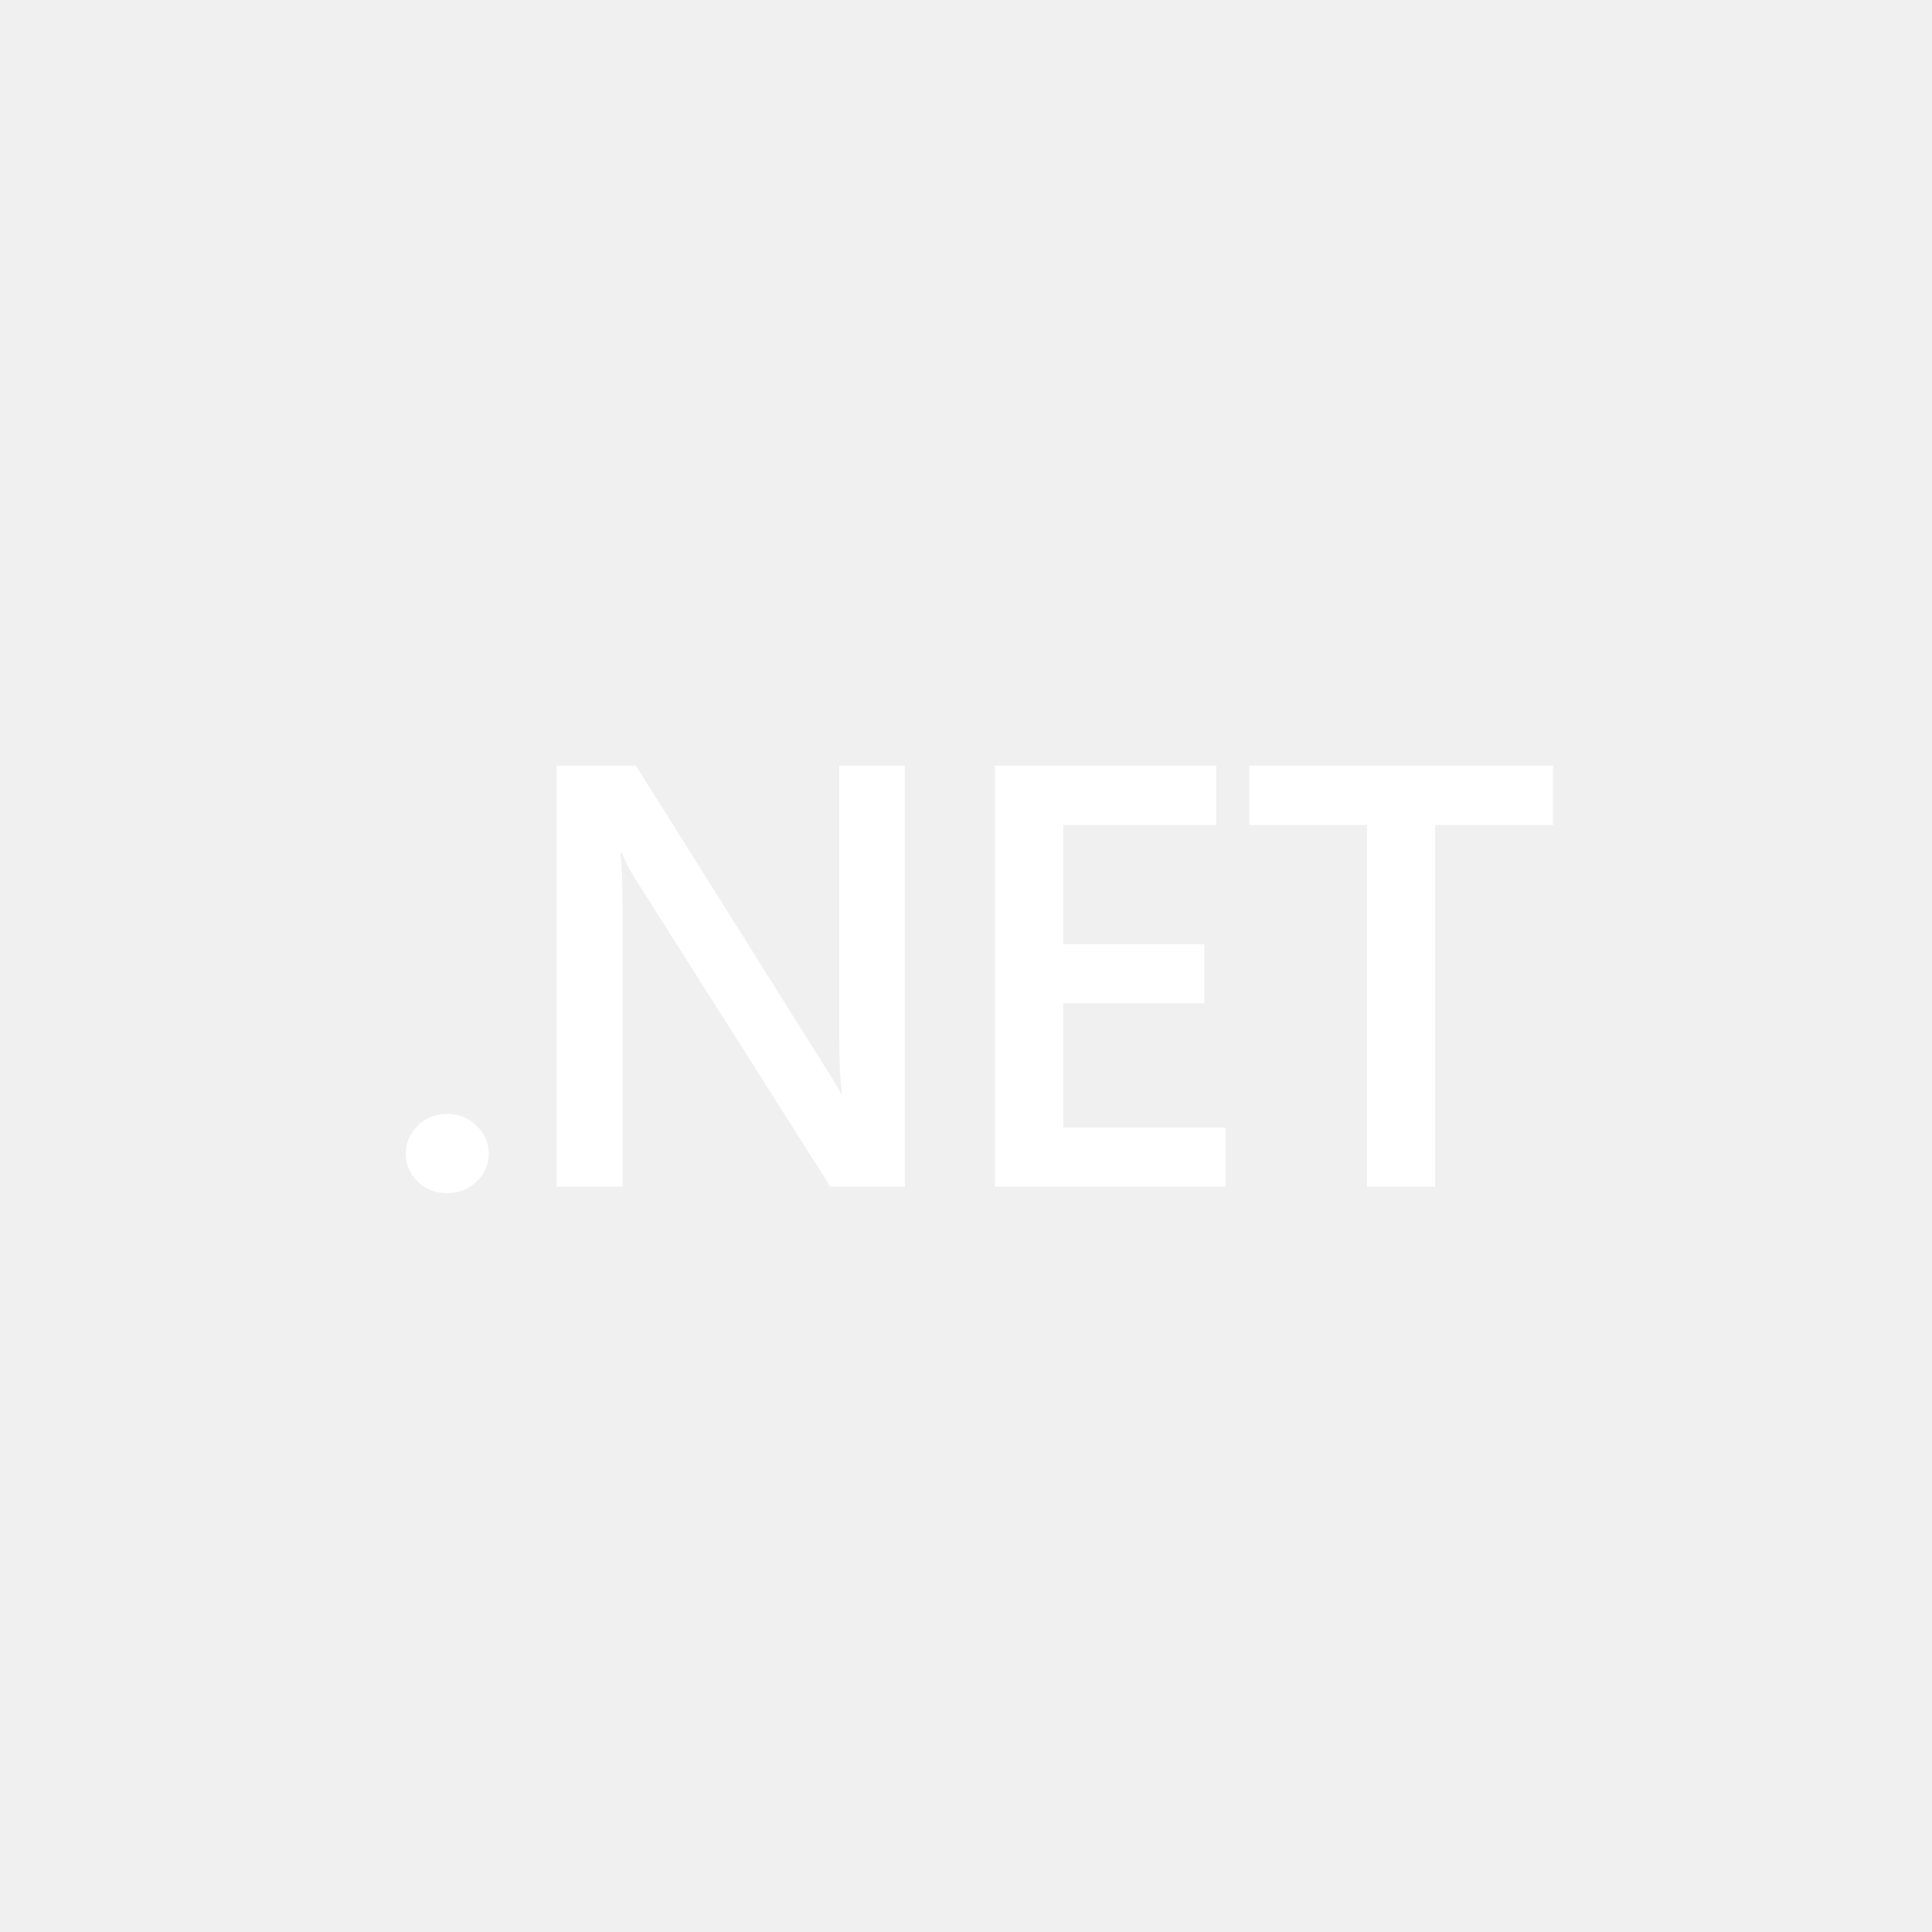
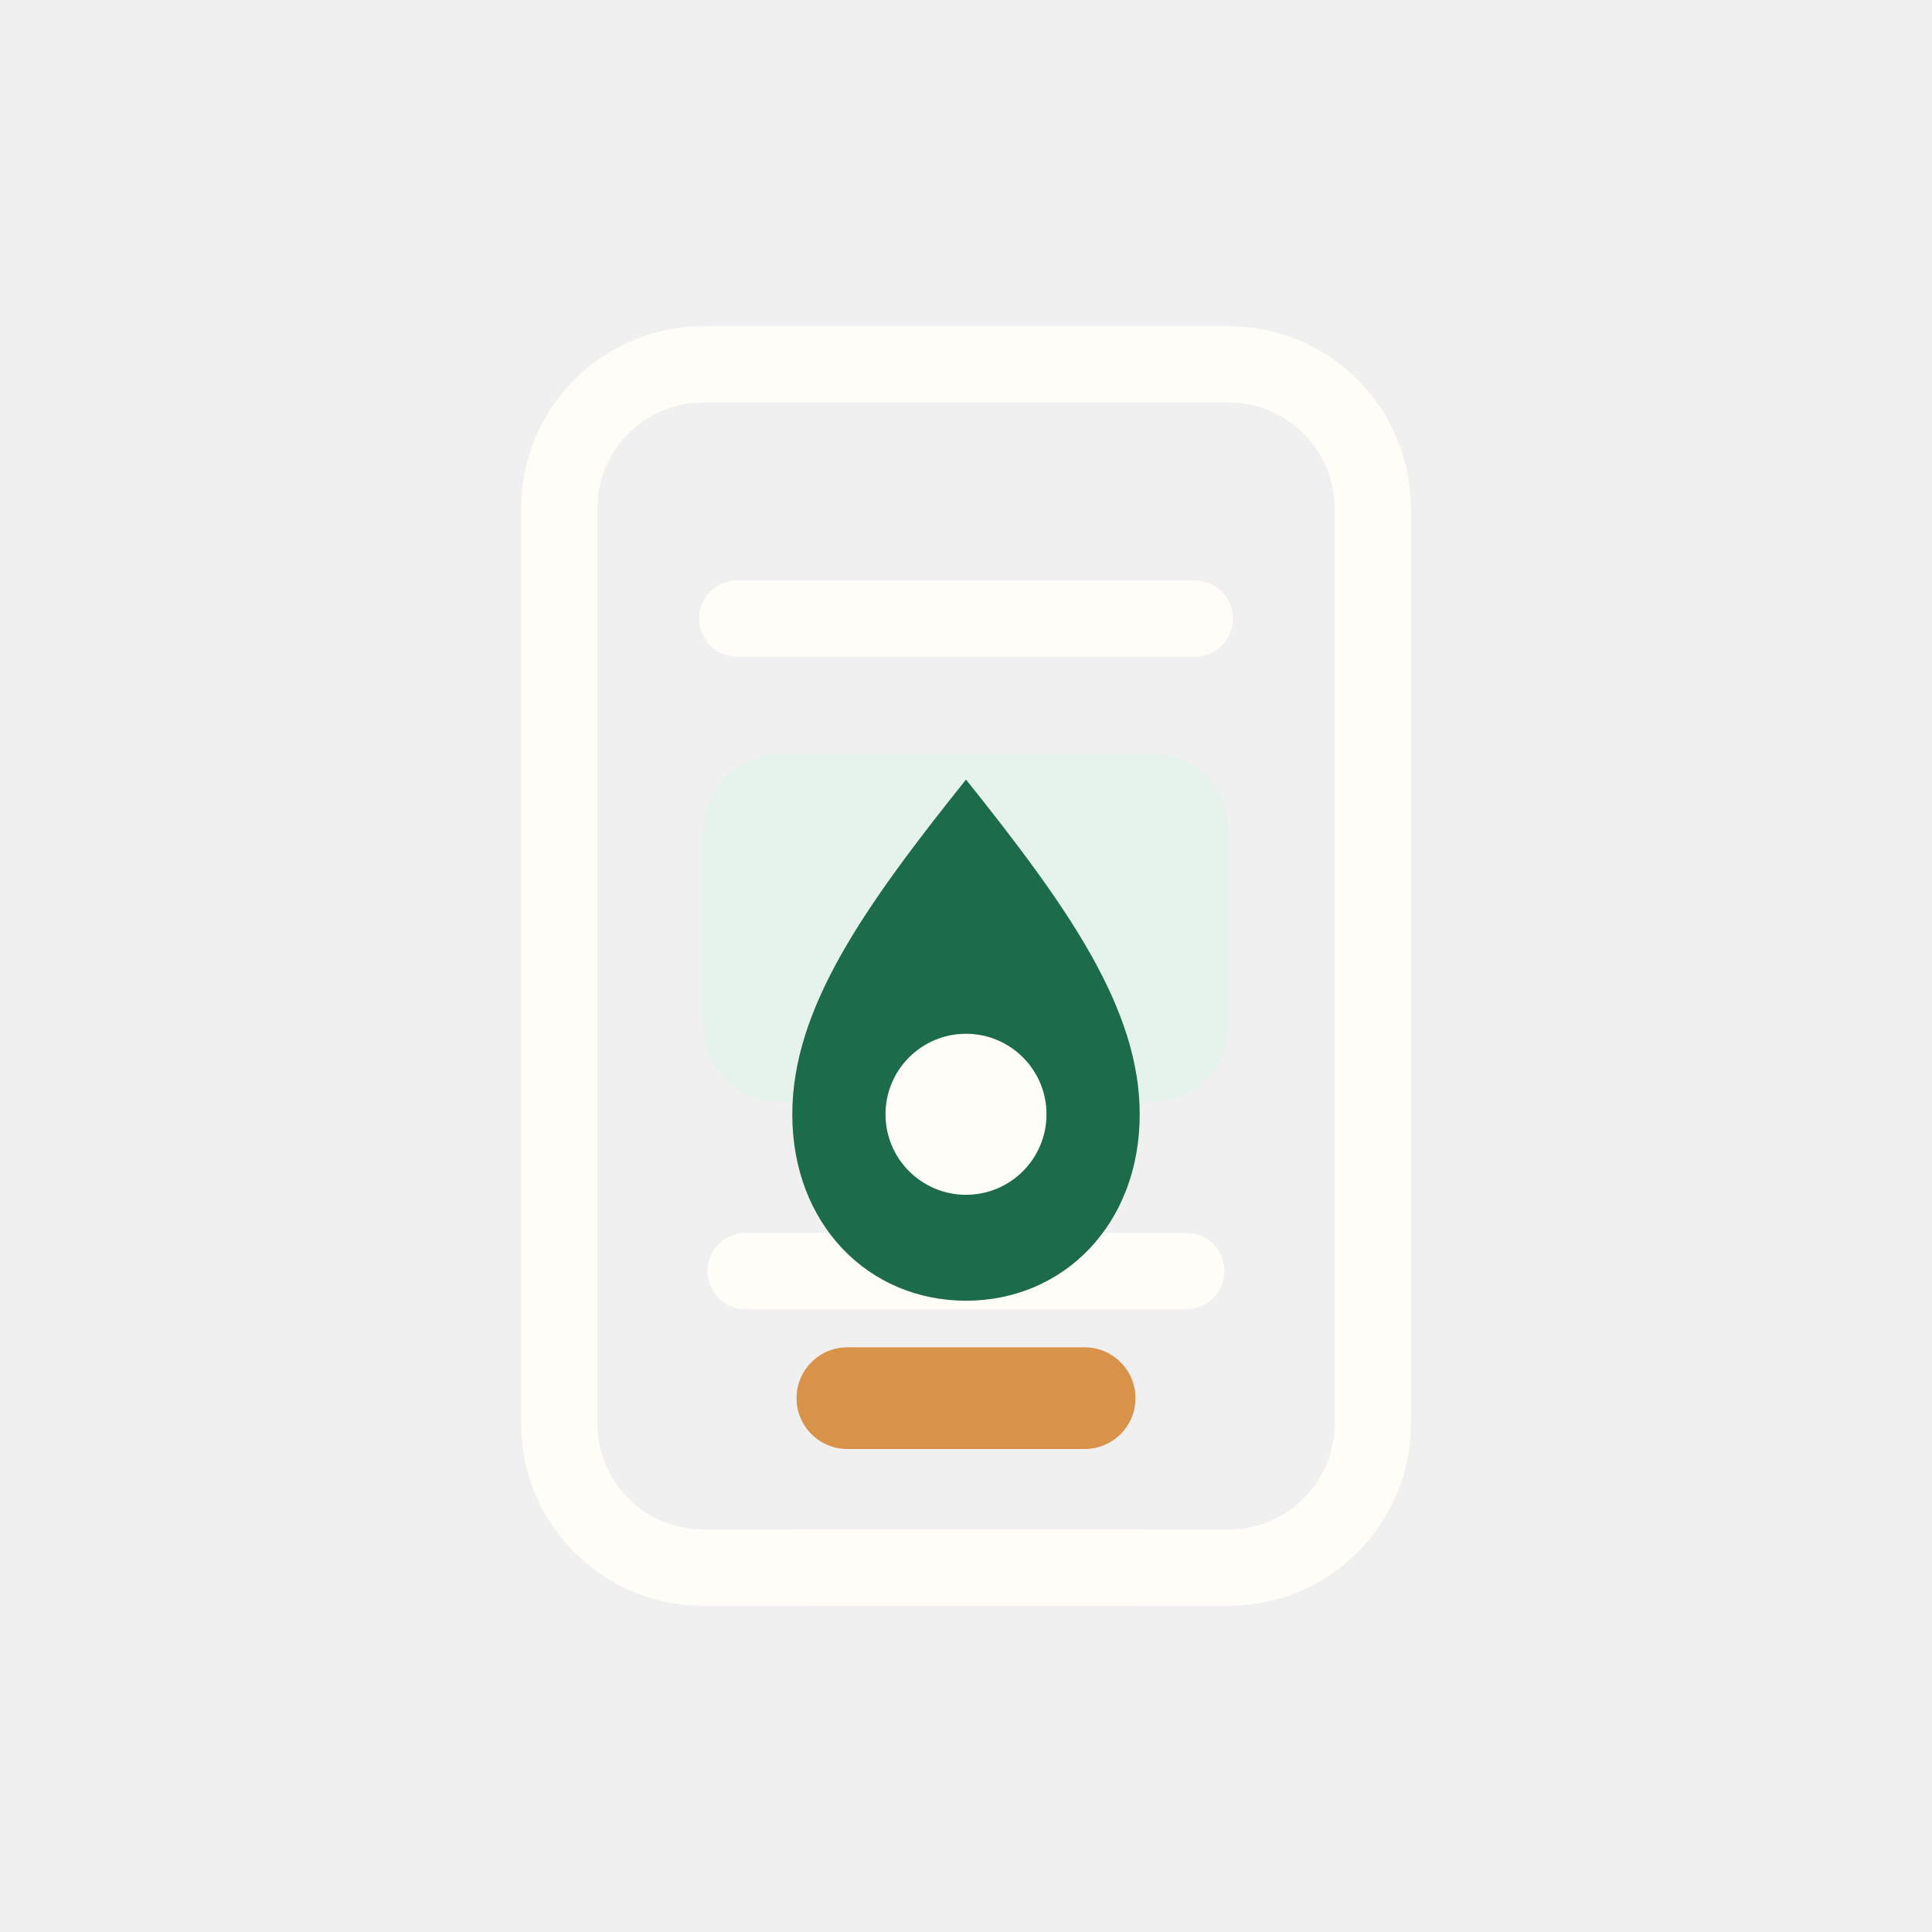
- <svg xmlns="http://www.w3.org/2000/svg" width="456" height="456" viewBox="0 0 456 456" version="1.1" xml:space="preserve" style="fill-rule:evenodd;clip-rule:evenodd;stroke-linejoin:round;stroke-miterlimit:2;">
-   <path d="m 105.5,281.609 c -2.703,0 -5.001,-0.9 -6.893,-2.702 -1.892,-1.848 -2.838,-4.042 -2.838,-6.582 0,-2.587 0.946,-4.804 2.838,-6.652 1.892,-1.848 4.19,-2.772 6.893,-2.772 2.748,0 5.068,0.924 6.96,2.772 1.937,1.848 2.906,4.064 2.906,6.652 0,2.54 -0.968,4.734 -2.906,6.582 -1.892,1.802 -4.212,2.702 -6.96,2.702 z" style="fill:#ffffff;fill-rule:nonzero;stroke-width:0.838" />
-   <path d="M 213.561,280.084 H 195.99 L 149.7,207.054 c -1.171,-1.848 -2.14,-3.765 -2.906,-5.751 h -0.406 c 0.361,2.125 0.541,6.675 0.541,13.65 v 65.132 h -15.543 v -99.36 h 18.719 l 44.737,71.298 c 1.892,2.957 3.109,4.989 3.649,6.098 h 0.27 c -0.45,-2.632 -0.676,-7.09 -0.676,-13.373 v -64.023 h 15.476 z" style="fill:#ffffff;fill-rule:nonzero;stroke-width:0.838" />
-   <path d="m 289.251,280.084 h -54.401 v -99.36 h 52.238 v 13.997 h -36.154 v 28.131 h 33.316 v 13.927 h -33.316 v 29.378 h 38.316 z" style="fill:#ffffff;fill-rule:nonzero;stroke-width:0.838" />
-   <path d="M 366.565,194.721 H 338.722 v 85.363 h -16.084 v -85.363 h -27.775 v -13.997 h 71.701 z" style="fill:#ffffff;fill-rule:nonzero;stroke-width:0.838" />
+ <svg xmlns="http://www.w3.org/2000/svg" width="456" height="456" viewBox="0 0 456 456">
+   <g fill="none" stroke="#FFFDF8" stroke-width="18" stroke-linecap="round" stroke-linejoin="round">
+     <rect x="132" y="86" width="192" height="284" rx="34" />
+     <path d="M174 146h108" />
+     <path d="M176 300h104" />
+     <path d="M188 370h80" />
+   </g>
+   <rect x="166" y="178" width="124" height="82" rx="18" fill="#E6F3EC" />
+   <path d="M228 184c24 30 41 54 41 79 0 26-18 44-41 44s-41-18-41-44c0-25 17-49 41-79z" fill="#1C6B4A" />
+   <circle cx="228" cy="263" r="19" fill="#FFFDF8" />
+   <rect x="188" y="318" width="80" height="24" rx="12" fill="#D8924A" />
</svg>
